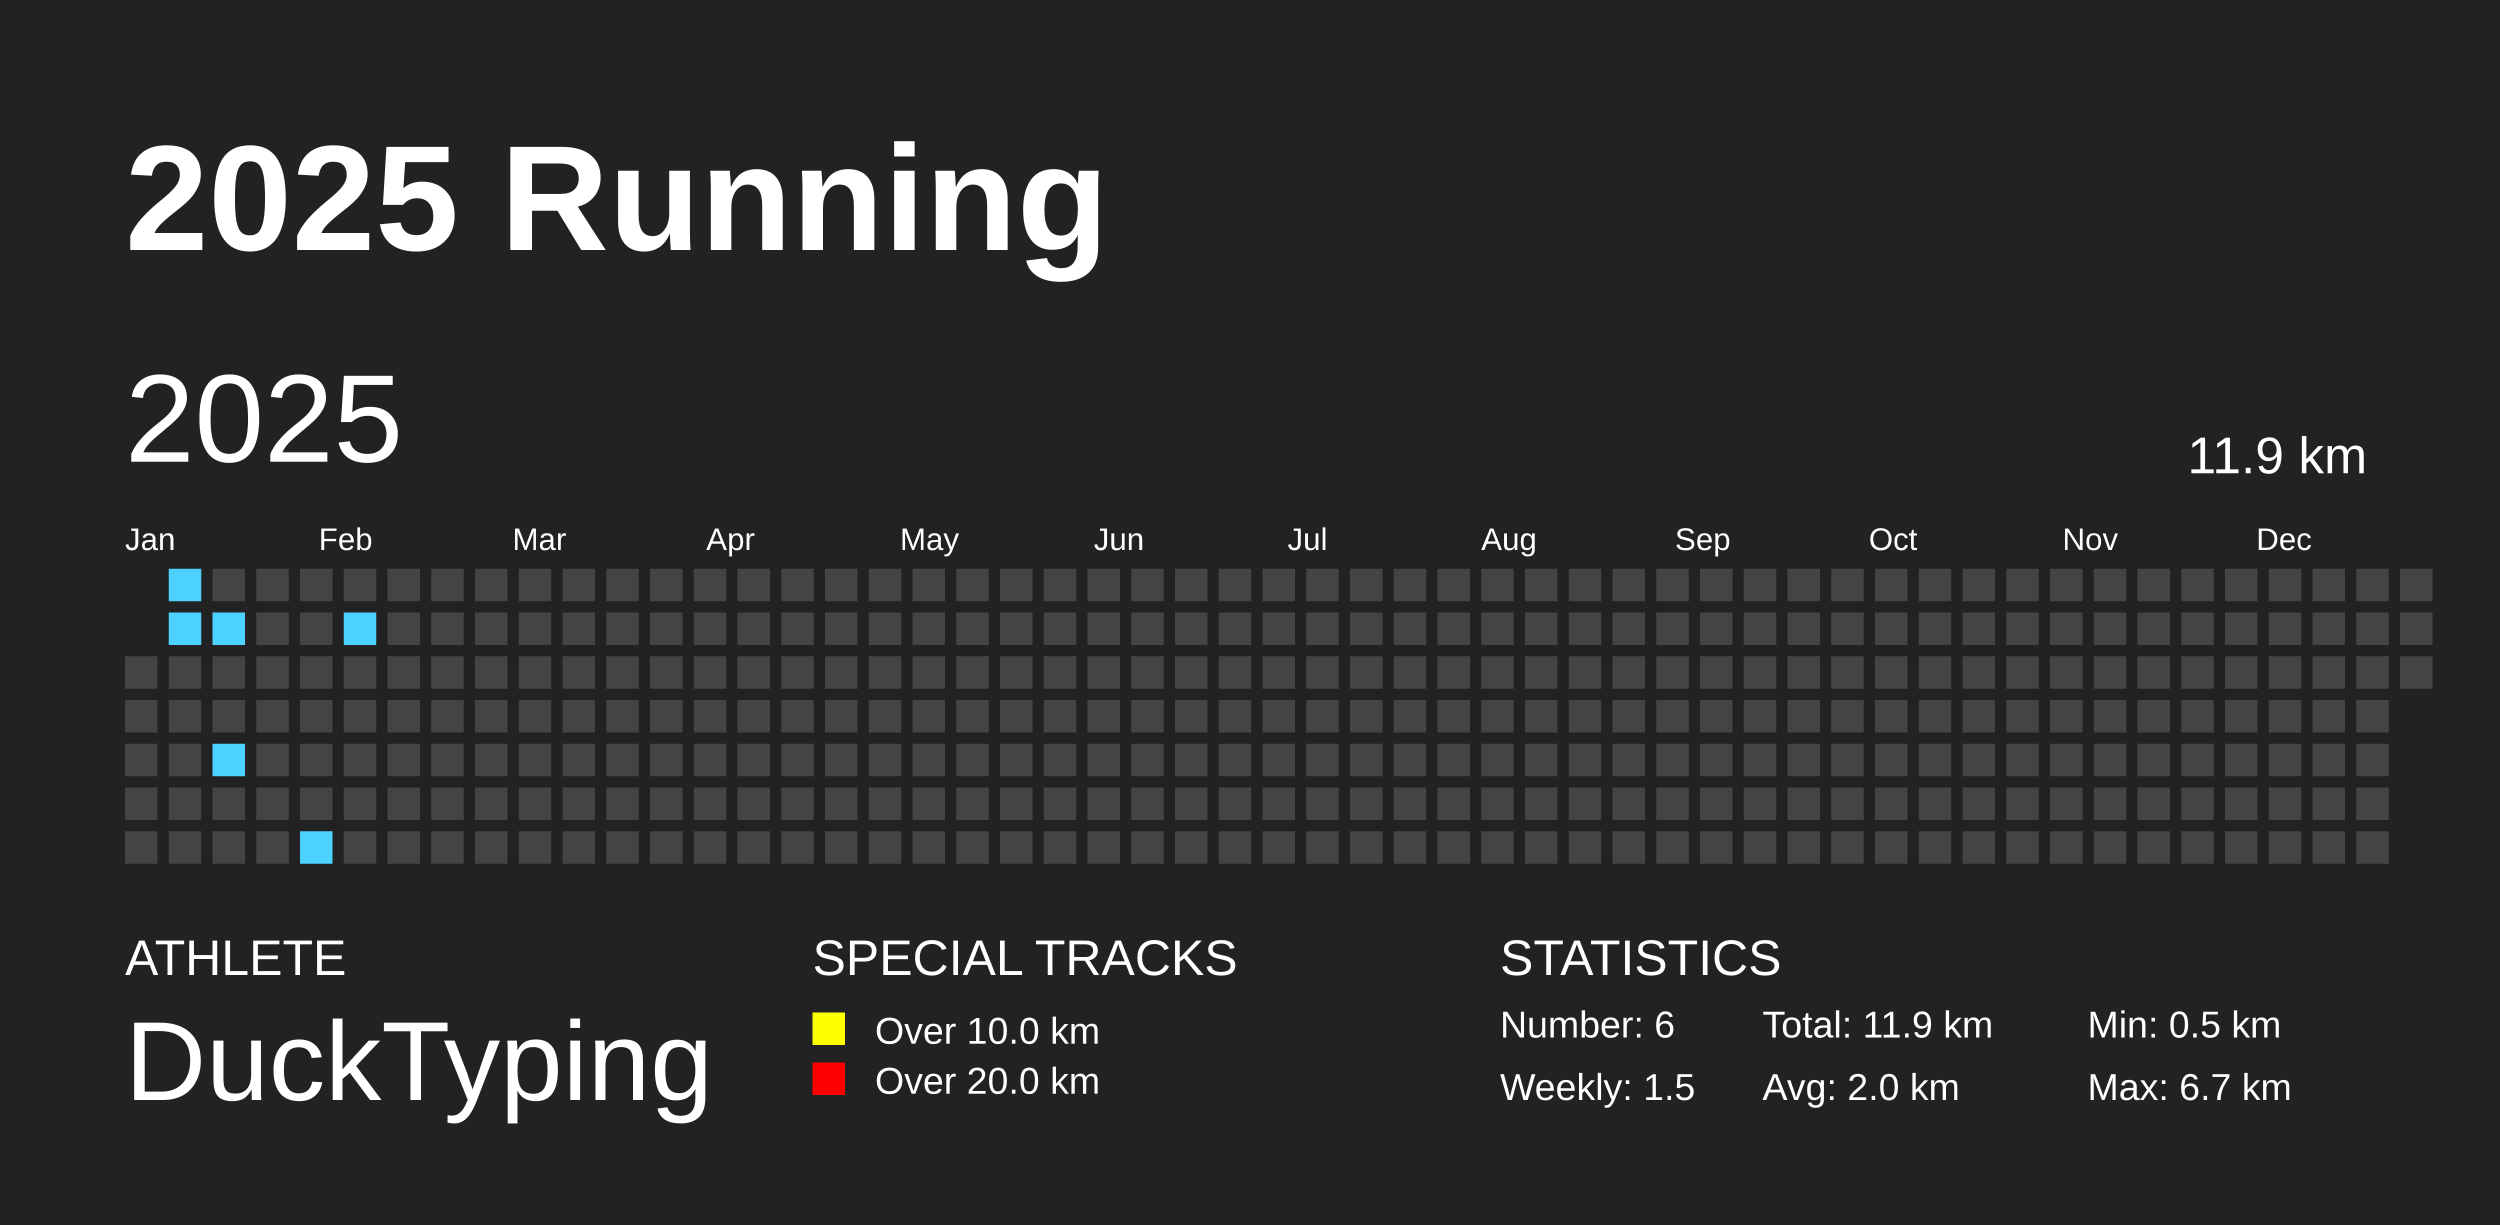
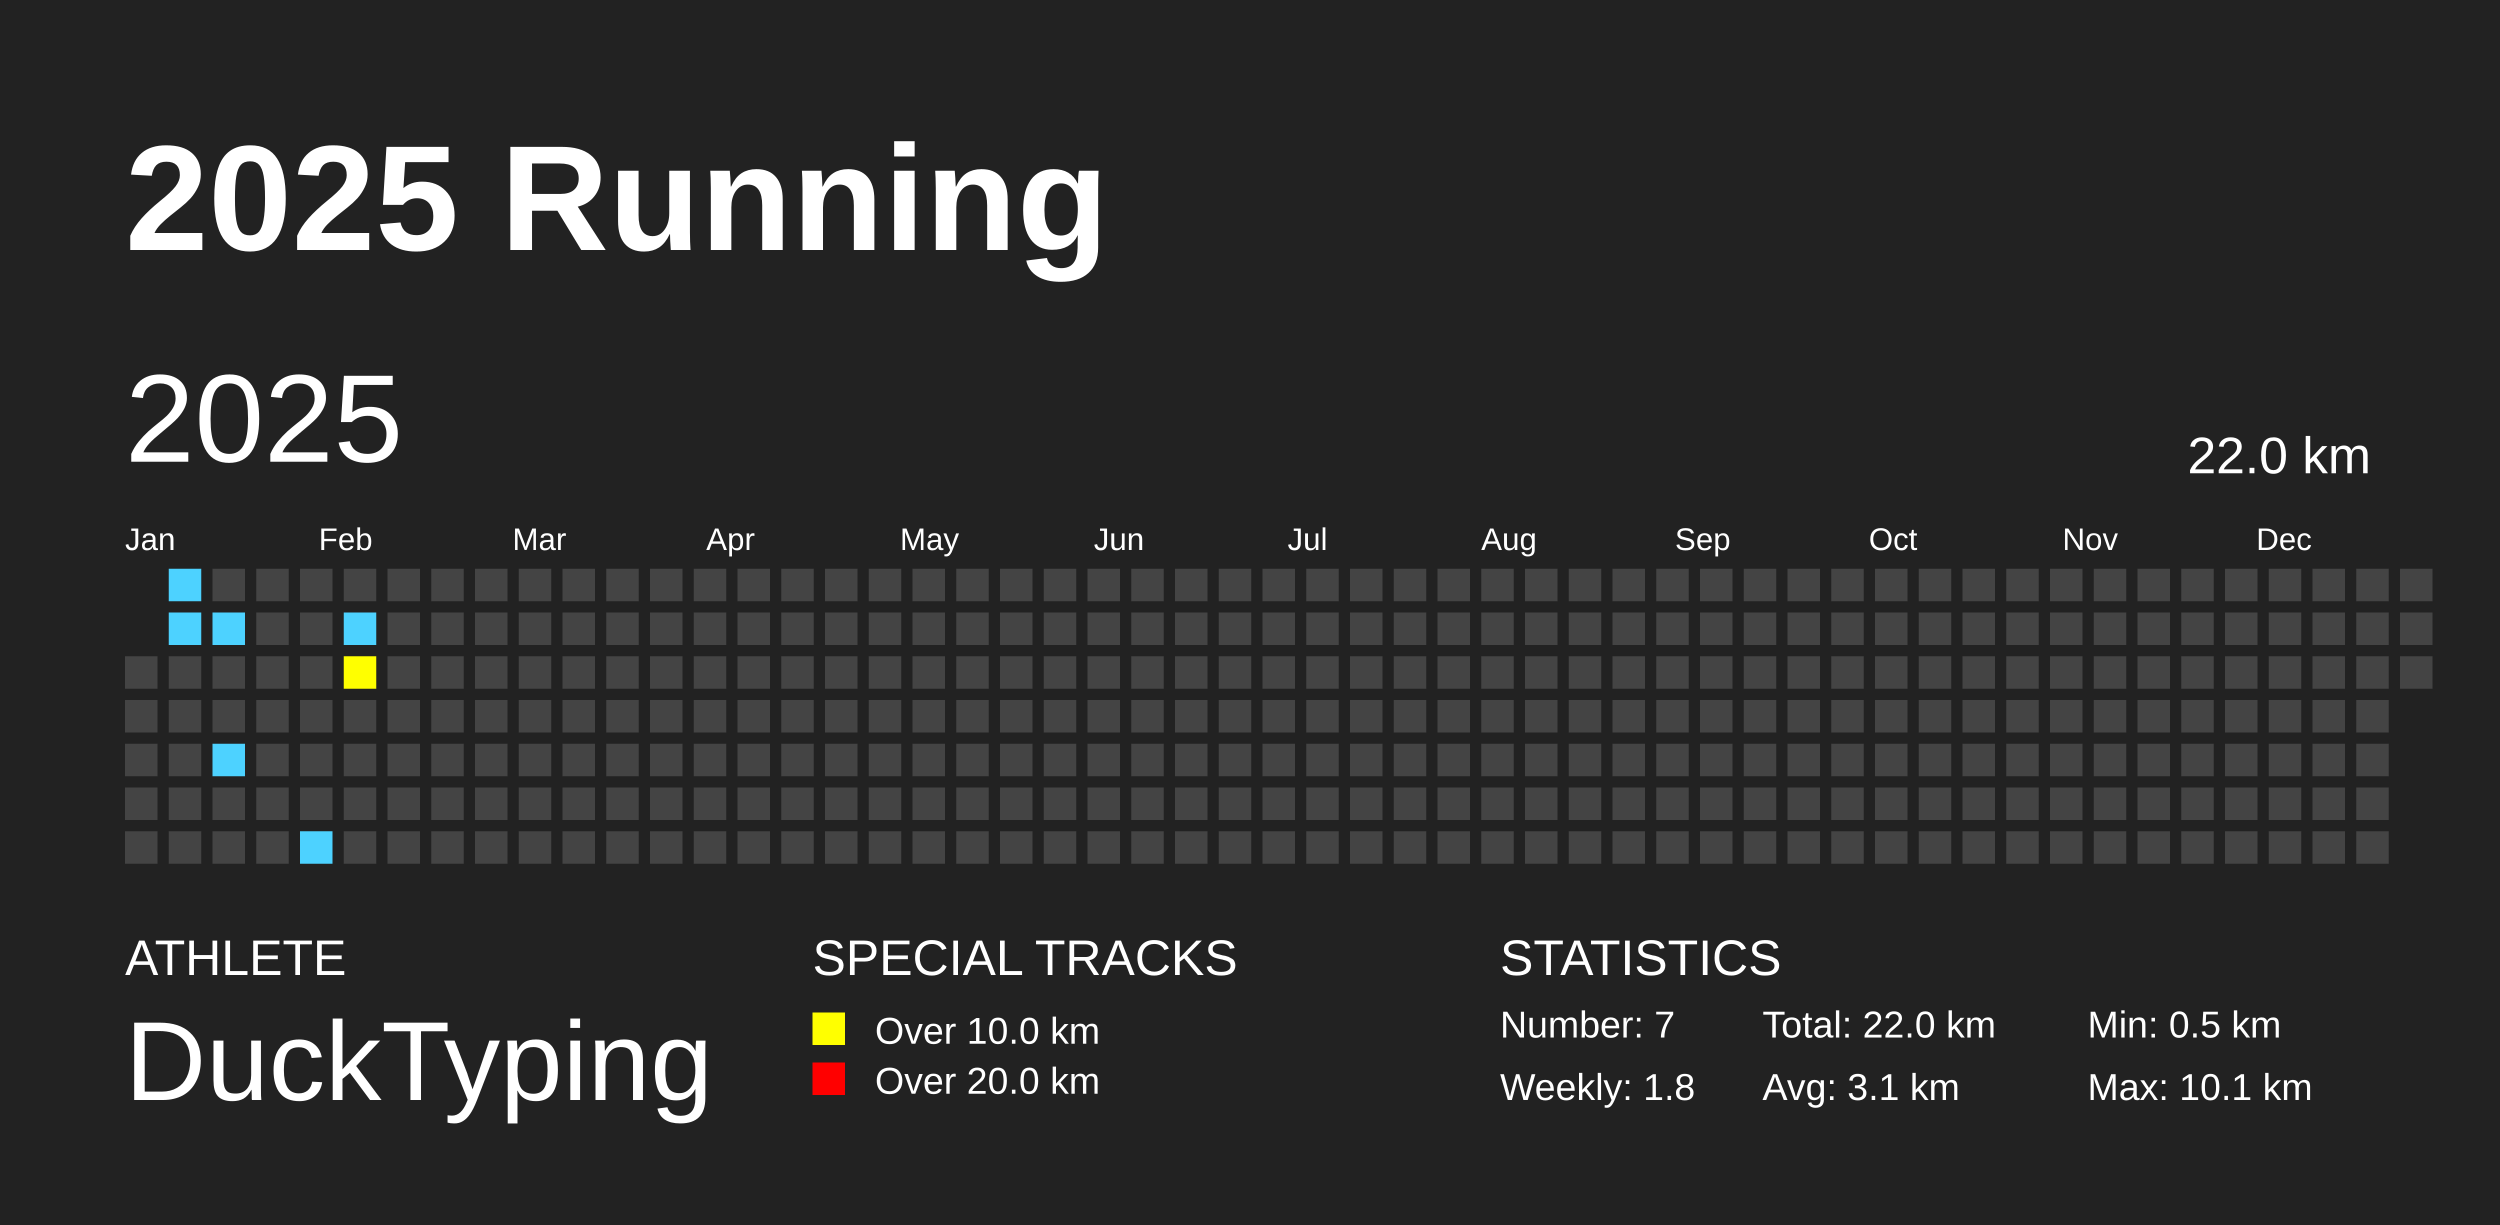
<svg xmlns="http://www.w3.org/2000/svg" baseProfile="full" height="98mm" version="1.1" viewBox="0,0,200,98" width="200mm">
  <defs />
  <rect fill="#222222" height="98" width="200" x="0" y="0" />
  <text fill="#FFFFFF" style="font-size:12px; font-family:Arial; font-weight:bold;" x="10" y="20">2025 Running</text>
  <text fill="#FFFFFF" style="font-size:4px; font-family:Arial" x="10" y="78">ATHLETE</text>
  <text fill="#FFFFFF" style="font-size:9px; font-family:Arial" x="10" y="88">DuckTyping</text>
  <text fill="#FFFFFF" style="font-size:4px; font-family:Arial" x="65" y="78">SPECIAL TRACKS</text>
  <rect fill="yellow" height="2.6" width="2.6" x="65" y="81" />
  <text fill="#FFFFFF" style="font-size:3px; font-family:Arial" x="70" y="83.5">Over 10.0 km</text>
  <rect fill="red" height="2.6" width="2.6" x="65" y="85" />
  <text fill="#FFFFFF" style="font-size:3px; font-family:Arial" x="70" y="87.5">Over 20.0 km</text>
  <text fill="#FFFFFF" style="font-size:4px; font-family:Arial" x="120" y="78">STATISTICS</text>
-   <text fill="#FFFFFF" style="font-size:3px; font-family:Arial" x="120" y="83">Number: 6</text>
-   <text fill="#FFFFFF" style="font-size:3px; font-family:Arial" x="120" y="88">Weekly: 1.5</text>
-   <text fill="#FFFFFF" style="font-size:3px; font-family:Arial" x="141" y="83">Total: 11.9 km</text>
-   <text fill="#FFFFFF" style="font-size:3px; font-family:Arial" x="141" y="88">Avg: 2.0 km</text>
+   <text fill="#FFFFFF" style="font-size:3px; font-family:Arial" x="120" y="83">Number: 7</text>
+   <text fill="#FFFFFF" style="font-size:3px; font-family:Arial" x="120" y="88">Weekly: 1.8</text>
+   <text fill="#FFFFFF" style="font-size:3px; font-family:Arial" x="141" y="83">Total: 22.0 km</text>
+   <text fill="#FFFFFF" style="font-size:3px; font-family:Arial" x="141" y="88">Avg: 3.1 km</text>
  <text fill="#FFFFFF" style="font-size:3px; font-family:Arial" x="167" y="83">Min: 0.5 km</text>
-   <text fill="#FFFFFF" style="font-size:3px; font-family:Arial" x="167" y="88">Max: 6.7 km</text>
+   <text fill="#FFFFFF" style="font-size:3px; font-family:Arial" x="167" y="88">Max: 10.1 km</text>
  <text dominant-baseline="hanging" fill="#FFFFFF" style="font-size:10.0px; font-family:Arial;" x="10" y="30">2025</text>
-   <text dominant-baseline="hanging" fill="#FFFFFF" style="font-size:4.125px; font-family:Arial;" x="175" y="35">11.9 km</text>
+   <text dominant-baseline="hanging" fill="#FFFFFF" style="font-size:4.125px; font-family:Arial;" x="175" y="35">22.0 km</text>
  <text fill="#FFFFFF" style="font-size:2.5px; font-family:Arial" x="10.0" y="44">Jan</text>
  <text fill="#FFFFFF" style="font-size:2.5px; font-family:Arial" x="25.5" y="44">Feb</text>
  <text fill="#FFFFFF" style="font-size:2.5px; font-family:Arial" x="41.0" y="44">Mar</text>
  <text fill="#FFFFFF" style="font-size:2.5px; font-family:Arial" x="56.5" y="44">Apr</text>
  <text fill="#FFFFFF" style="font-size:2.5px; font-family:Arial" x="72.0" y="44">May</text>
  <text fill="#FFFFFF" style="font-size:2.5px; font-family:Arial" x="87.5" y="44">Jun</text>
  <text fill="#FFFFFF" style="font-size:2.5px; font-family:Arial" x="103.0" y="44">Jul</text>
  <text fill="#FFFFFF" style="font-size:2.5px; font-family:Arial" x="118.5" y="44">Aug</text>
  <text fill="#FFFFFF" style="font-size:2.5px; font-family:Arial" x="134.0" y="44">Sep</text>
  <text fill="#FFFFFF" style="font-size:2.5px; font-family:Arial" x="149.5" y="44">Oct</text>
  <text fill="#FFFFFF" style="font-size:2.5px; font-family:Arial" x="165.0" y="44">Nov</text>
  <text fill="#FFFFFF" style="font-size:2.5px; font-family:Arial" x="180.5" y="44">Dec</text>
  <rect fill="#444444" height="2.6" width="2.6" x="10.0" y="52.5" />
  <rect fill="#444444" height="2.6" width="2.6" x="10.0" y="56.0" />
  <rect fill="#444444" height="2.6" width="2.6" x="10.0" y="59.5" />
  <rect fill="#444444" height="2.6" width="2.6" x="10.0" y="63.0" />
  <rect fill="#444444" height="2.6" width="2.6" x="10.0" y="66.5" />
  <rect fill="#4DD2FF" height="2.6" width="2.6" x="13.5" y="45.5" />
  <rect fill="#4DD2FF" height="2.6" width="2.6" x="13.5" y="49.0" />
  <rect fill="#444444" height="2.6" width="2.6" x="13.5" y="52.5" />
  <rect fill="#444444" height="2.6" width="2.6" x="13.5" y="56.0" />
  <rect fill="#444444" height="2.6" width="2.6" x="13.5" y="59.5" />
  <rect fill="#444444" height="2.6" width="2.6" x="13.5" y="63.0" />
  <rect fill="#444444" height="2.6" width="2.6" x="13.5" y="66.5" />
  <rect fill="#444444" height="2.6" width="2.6" x="17.0" y="45.5" />
  <rect fill="#4DD2FF" height="2.6" width="2.6" x="17.0" y="49.0" />
  <rect fill="#444444" height="2.6" width="2.6" x="17.0" y="52.5" />
  <rect fill="#444444" height="2.6" width="2.6" x="17.0" y="56.0" />
  <rect fill="#4DD2FF" height="2.6" width="2.6" x="17.0" y="59.5" />
  <rect fill="#444444" height="2.6" width="2.6" x="17.0" y="63.0" />
  <rect fill="#444444" height="2.6" width="2.6" x="17.0" y="66.5" />
  <rect fill="#444444" height="2.6" width="2.6" x="20.5" y="45.5" />
  <rect fill="#444444" height="2.6" width="2.6" x="20.5" y="49.0" />
  <rect fill="#444444" height="2.6" width="2.6" x="20.5" y="52.5" />
  <rect fill="#444444" height="2.6" width="2.6" x="20.5" y="56.0" />
  <rect fill="#444444" height="2.6" width="2.6" x="20.5" y="59.5" />
  <rect fill="#444444" height="2.6" width="2.6" x="20.5" y="63.0" />
  <rect fill="#444444" height="2.6" width="2.6" x="20.5" y="66.5" />
  <rect fill="#444444" height="2.6" width="2.6" x="24.0" y="45.5" />
  <rect fill="#444444" height="2.6" width="2.6" x="24.0" y="49.0" />
  <rect fill="#444444" height="2.6" width="2.6" x="24.0" y="52.5" />
  <rect fill="#444444" height="2.6" width="2.6" x="24.0" y="56.0" />
  <rect fill="#444444" height="2.6" width="2.6" x="24.0" y="59.5" />
  <rect fill="#444444" height="2.6" width="2.6" x="24.0" y="63.0" />
  <rect fill="#4DD2FF" height="2.6" width="2.6" x="24.0" y="66.5" />
  <rect fill="#444444" height="2.6" width="2.6" x="27.5" y="45.5" />
  <rect fill="#4DD2FF" height="2.6" width="2.6" x="27.5" y="49.0" />
-   <rect fill="#444444" height="2.6" width="2.6" x="27.5" y="52.5" />
+   <rect fill="yellow" height="2.6" width="2.6" x="27.5" y="52.5" />
  <rect fill="#444444" height="2.6" width="2.6" x="27.5" y="56.0" />
  <rect fill="#444444" height="2.6" width="2.6" x="27.5" y="59.5" />
  <rect fill="#444444" height="2.6" width="2.6" x="27.5" y="63.0" />
  <rect fill="#444444" height="2.6" width="2.6" x="27.5" y="66.5" />
  <rect fill="#444444" height="2.6" width="2.6" x="31.0" y="45.5" />
  <rect fill="#444444" height="2.6" width="2.6" x="31.0" y="49.0" />
  <rect fill="#444444" height="2.6" width="2.6" x="31.0" y="52.5" />
  <rect fill="#444444" height="2.6" width="2.6" x="31.0" y="56.0" />
  <rect fill="#444444" height="2.6" width="2.6" x="31.0" y="59.5" />
  <rect fill="#444444" height="2.6" width="2.6" x="31.0" y="63.0" />
  <rect fill="#444444" height="2.6" width="2.6" x="31.0" y="66.5" />
  <rect fill="#444444" height="2.6" width="2.6" x="34.5" y="45.5" />
  <rect fill="#444444" height="2.6" width="2.6" x="34.5" y="49.0" />
  <rect fill="#444444" height="2.6" width="2.6" x="34.5" y="52.5" />
  <rect fill="#444444" height="2.6" width="2.6" x="34.5" y="56.0" />
  <rect fill="#444444" height="2.6" width="2.6" x="34.5" y="59.5" />
  <rect fill="#444444" height="2.6" width="2.6" x="34.5" y="63.0" />
  <rect fill="#444444" height="2.6" width="2.6" x="34.5" y="66.5" />
  <rect fill="#444444" height="2.6" width="2.6" x="38.0" y="45.5" />
  <rect fill="#444444" height="2.6" width="2.6" x="38.0" y="49.0" />
  <rect fill="#444444" height="2.6" width="2.6" x="38.0" y="52.5" />
  <rect fill="#444444" height="2.6" width="2.6" x="38.0" y="56.0" />
  <rect fill="#444444" height="2.6" width="2.6" x="38.0" y="59.5" />
  <rect fill="#444444" height="2.6" width="2.6" x="38.0" y="63.0" />
  <rect fill="#444444" height="2.6" width="2.6" x="38.0" y="66.5" />
  <rect fill="#444444" height="2.6" width="2.6" x="41.5" y="45.5" />
  <rect fill="#444444" height="2.6" width="2.6" x="41.5" y="49.0" />
  <rect fill="#444444" height="2.6" width="2.6" x="41.5" y="52.5" />
  <rect fill="#444444" height="2.6" width="2.6" x="41.5" y="56.0" />
  <rect fill="#444444" height="2.6" width="2.6" x="41.5" y="59.5" />
  <rect fill="#444444" height="2.6" width="2.6" x="41.5" y="63.0" />
  <rect fill="#444444" height="2.6" width="2.6" x="41.5" y="66.5" />
  <rect fill="#444444" height="2.6" width="2.6" x="45.0" y="45.5" />
  <rect fill="#444444" height="2.6" width="2.6" x="45.0" y="49.0" />
  <rect fill="#444444" height="2.6" width="2.6" x="45.0" y="52.5" />
  <rect fill="#444444" height="2.6" width="2.6" x="45.0" y="56.0" />
  <rect fill="#444444" height="2.6" width="2.6" x="45.0" y="59.5" />
  <rect fill="#444444" height="2.6" width="2.6" x="45.0" y="63.0" />
  <rect fill="#444444" height="2.6" width="2.6" x="45.0" y="66.5" />
  <rect fill="#444444" height="2.6" width="2.6" x="48.5" y="45.5" />
  <rect fill="#444444" height="2.6" width="2.6" x="48.5" y="49.0" />
  <rect fill="#444444" height="2.6" width="2.6" x="48.5" y="52.5" />
  <rect fill="#444444" height="2.6" width="2.6" x="48.5" y="56.0" />
  <rect fill="#444444" height="2.6" width="2.6" x="48.5" y="59.5" />
  <rect fill="#444444" height="2.6" width="2.6" x="48.5" y="63.0" />
  <rect fill="#444444" height="2.6" width="2.6" x="48.5" y="66.5" />
  <rect fill="#444444" height="2.6" width="2.6" x="52.0" y="45.5" />
  <rect fill="#444444" height="2.6" width="2.6" x="52.0" y="49.0" />
  <rect fill="#444444" height="2.6" width="2.6" x="52.0" y="52.5" />
  <rect fill="#444444" height="2.6" width="2.6" x="52.0" y="56.0" />
  <rect fill="#444444" height="2.6" width="2.6" x="52.0" y="59.5" />
  <rect fill="#444444" height="2.6" width="2.6" x="52.0" y="63.0" />
  <rect fill="#444444" height="2.6" width="2.6" x="52.0" y="66.5" />
  <rect fill="#444444" height="2.6" width="2.6" x="55.5" y="45.5" />
  <rect fill="#444444" height="2.6" width="2.6" x="55.5" y="49.0" />
  <rect fill="#444444" height="2.6" width="2.6" x="55.5" y="52.5" />
  <rect fill="#444444" height="2.6" width="2.6" x="55.5" y="56.0" />
  <rect fill="#444444" height="2.6" width="2.6" x="55.5" y="59.5" />
  <rect fill="#444444" height="2.6" width="2.6" x="55.5" y="63.0" />
  <rect fill="#444444" height="2.6" width="2.6" x="55.5" y="66.5" />
  <rect fill="#444444" height="2.6" width="2.6" x="59.0" y="45.5" />
  <rect fill="#444444" height="2.6" width="2.6" x="59.0" y="49.0" />
  <rect fill="#444444" height="2.6" width="2.6" x="59.0" y="52.5" />
  <rect fill="#444444" height="2.6" width="2.6" x="59.0" y="56.0" />
  <rect fill="#444444" height="2.6" width="2.6" x="59.0" y="59.5" />
  <rect fill="#444444" height="2.6" width="2.6" x="59.0" y="63.0" />
  <rect fill="#444444" height="2.6" width="2.6" x="59.0" y="66.5" />
  <rect fill="#444444" height="2.6" width="2.6" x="62.5" y="45.5" />
  <rect fill="#444444" height="2.6" width="2.6" x="62.5" y="49.0" />
  <rect fill="#444444" height="2.6" width="2.6" x="62.5" y="52.5" />
  <rect fill="#444444" height="2.6" width="2.6" x="62.5" y="56.0" />
  <rect fill="#444444" height="2.6" width="2.6" x="62.5" y="59.5" />
  <rect fill="#444444" height="2.6" width="2.6" x="62.5" y="63.0" />
  <rect fill="#444444" height="2.6" width="2.6" x="62.5" y="66.5" />
  <rect fill="#444444" height="2.6" width="2.6" x="66.0" y="45.5" />
  <rect fill="#444444" height="2.6" width="2.6" x="66.0" y="49.0" />
  <rect fill="#444444" height="2.6" width="2.6" x="66.0" y="52.5" />
  <rect fill="#444444" height="2.6" width="2.6" x="66.0" y="56.0" />
  <rect fill="#444444" height="2.6" width="2.6" x="66.0" y="59.5" />
  <rect fill="#444444" height="2.6" width="2.6" x="66.0" y="63.0" />
  <rect fill="#444444" height="2.6" width="2.6" x="66.0" y="66.5" />
  <rect fill="#444444" height="2.6" width="2.6" x="69.5" y="45.5" />
  <rect fill="#444444" height="2.6" width="2.6" x="69.5" y="49.0" />
  <rect fill="#444444" height="2.6" width="2.6" x="69.5" y="52.5" />
  <rect fill="#444444" height="2.6" width="2.6" x="69.5" y="56.0" />
  <rect fill="#444444" height="2.6" width="2.6" x="69.5" y="59.5" />
  <rect fill="#444444" height="2.6" width="2.6" x="69.5" y="63.0" />
  <rect fill="#444444" height="2.6" width="2.6" x="69.5" y="66.5" />
  <rect fill="#444444" height="2.6" width="2.6" x="73.0" y="45.5" />
  <rect fill="#444444" height="2.6" width="2.6" x="73.0" y="49.0" />
  <rect fill="#444444" height="2.6" width="2.6" x="73.0" y="52.5" />
  <rect fill="#444444" height="2.6" width="2.6" x="73.0" y="56.0" />
  <rect fill="#444444" height="2.6" width="2.6" x="73.0" y="59.5" />
  <rect fill="#444444" height="2.6" width="2.6" x="73.0" y="63.0" />
  <rect fill="#444444" height="2.6" width="2.6" x="73.0" y="66.5" />
  <rect fill="#444444" height="2.6" width="2.6" x="76.5" y="45.5" />
  <rect fill="#444444" height="2.6" width="2.6" x="76.5" y="49.0" />
  <rect fill="#444444" height="2.6" width="2.6" x="76.5" y="52.5" />
  <rect fill="#444444" height="2.6" width="2.6" x="76.5" y="56.0" />
  <rect fill="#444444" height="2.6" width="2.6" x="76.5" y="59.5" />
  <rect fill="#444444" height="2.6" width="2.6" x="76.5" y="63.0" />
  <rect fill="#444444" height="2.6" width="2.6" x="76.5" y="66.5" />
  <rect fill="#444444" height="2.6" width="2.6" x="80.0" y="45.5" />
  <rect fill="#444444" height="2.6" width="2.6" x="80.0" y="49.0" />
  <rect fill="#444444" height="2.6" width="2.6" x="80.0" y="52.5" />
  <rect fill="#444444" height="2.6" width="2.6" x="80.0" y="56.0" />
  <rect fill="#444444" height="2.6" width="2.6" x="80.0" y="59.5" />
  <rect fill="#444444" height="2.6" width="2.6" x="80.0" y="63.0" />
  <rect fill="#444444" height="2.6" width="2.6" x="80.0" y="66.5" />
  <rect fill="#444444" height="2.6" width="2.6" x="83.5" y="45.5" />
  <rect fill="#444444" height="2.6" width="2.6" x="83.5" y="49.0" />
  <rect fill="#444444" height="2.6" width="2.6" x="83.5" y="52.5" />
  <rect fill="#444444" height="2.6" width="2.6" x="83.5" y="56.0" />
  <rect fill="#444444" height="2.6" width="2.6" x="83.5" y="59.5" />
  <rect fill="#444444" height="2.6" width="2.6" x="83.5" y="63.0" />
  <rect fill="#444444" height="2.6" width="2.6" x="83.5" y="66.5" />
  <rect fill="#444444" height="2.6" width="2.6" x="87.0" y="45.5" />
  <rect fill="#444444" height="2.6" width="2.6" x="87.0" y="49.0" />
  <rect fill="#444444" height="2.6" width="2.6" x="87.0" y="52.5" />
  <rect fill="#444444" height="2.6" width="2.6" x="87.0" y="56.0" />
  <rect fill="#444444" height="2.6" width="2.6" x="87.0" y="59.5" />
  <rect fill="#444444" height="2.6" width="2.6" x="87.0" y="63.0" />
  <rect fill="#444444" height="2.6" width="2.6" x="87.0" y="66.5" />
  <rect fill="#444444" height="2.6" width="2.6" x="90.5" y="45.5" />
  <rect fill="#444444" height="2.6" width="2.6" x="90.5" y="49.0" />
  <rect fill="#444444" height="2.6" width="2.6" x="90.5" y="52.5" />
  <rect fill="#444444" height="2.6" width="2.6" x="90.5" y="56.0" />
  <rect fill="#444444" height="2.6" width="2.6" x="90.5" y="59.5" />
  <rect fill="#444444" height="2.6" width="2.6" x="90.5" y="63.0" />
  <rect fill="#444444" height="2.6" width="2.6" x="90.5" y="66.5" />
  <rect fill="#444444" height="2.6" width="2.6" x="94.0" y="45.5" />
  <rect fill="#444444" height="2.6" width="2.6" x="94.0" y="49.0" />
  <rect fill="#444444" height="2.6" width="2.6" x="94.0" y="52.5" />
  <rect fill="#444444" height="2.6" width="2.6" x="94.0" y="56.0" />
  <rect fill="#444444" height="2.6" width="2.6" x="94.0" y="59.5" />
  <rect fill="#444444" height="2.6" width="2.6" x="94.0" y="63.0" />
  <rect fill="#444444" height="2.6" width="2.6" x="94.0" y="66.5" />
  <rect fill="#444444" height="2.6" width="2.6" x="97.5" y="45.5" />
  <rect fill="#444444" height="2.6" width="2.6" x="97.5" y="49.0" />
  <rect fill="#444444" height="2.6" width="2.6" x="97.5" y="52.5" />
  <rect fill="#444444" height="2.6" width="2.6" x="97.5" y="56.0" />
  <rect fill="#444444" height="2.6" width="2.6" x="97.5" y="59.5" />
  <rect fill="#444444" height="2.6" width="2.6" x="97.5" y="63.0" />
  <rect fill="#444444" height="2.6" width="2.6" x="97.5" y="66.5" />
  <rect fill="#444444" height="2.6" width="2.6" x="101.0" y="45.5" />
  <rect fill="#444444" height="2.6" width="2.6" x="101.0" y="49.0" />
  <rect fill="#444444" height="2.6" width="2.6" x="101.0" y="52.5" />
  <rect fill="#444444" height="2.6" width="2.6" x="101.0" y="56.0" />
  <rect fill="#444444" height="2.6" width="2.6" x="101.0" y="59.5" />
  <rect fill="#444444" height="2.6" width="2.6" x="101.0" y="63.0" />
  <rect fill="#444444" height="2.6" width="2.6" x="101.0" y="66.5" />
  <rect fill="#444444" height="2.6" width="2.6" x="104.5" y="45.5" />
  <rect fill="#444444" height="2.6" width="2.6" x="104.5" y="49.0" />
  <rect fill="#444444" height="2.6" width="2.6" x="104.5" y="52.5" />
  <rect fill="#444444" height="2.6" width="2.6" x="104.5" y="56.0" />
  <rect fill="#444444" height="2.6" width="2.6" x="104.5" y="59.5" />
  <rect fill="#444444" height="2.6" width="2.6" x="104.5" y="63.0" />
  <rect fill="#444444" height="2.6" width="2.6" x="104.5" y="66.5" />
  <rect fill="#444444" height="2.6" width="2.6" x="108.0" y="45.5" />
  <rect fill="#444444" height="2.6" width="2.6" x="108.0" y="49.0" />
  <rect fill="#444444" height="2.6" width="2.6" x="108.0" y="52.5" />
  <rect fill="#444444" height="2.6" width="2.6" x="108.0" y="56.0" />
  <rect fill="#444444" height="2.6" width="2.6" x="108.0" y="59.5" />
  <rect fill="#444444" height="2.6" width="2.6" x="108.0" y="63.0" />
  <rect fill="#444444" height="2.6" width="2.6" x="108.0" y="66.5" />
  <rect fill="#444444" height="2.6" width="2.6" x="111.5" y="45.5" />
  <rect fill="#444444" height="2.6" width="2.6" x="111.5" y="49.0" />
  <rect fill="#444444" height="2.6" width="2.6" x="111.5" y="52.5" />
  <rect fill="#444444" height="2.6" width="2.6" x="111.5" y="56.0" />
  <rect fill="#444444" height="2.6" width="2.6" x="111.5" y="59.5" />
  <rect fill="#444444" height="2.6" width="2.6" x="111.5" y="63.0" />
  <rect fill="#444444" height="2.6" width="2.6" x="111.5" y="66.5" />
  <rect fill="#444444" height="2.6" width="2.6" x="115.0" y="45.5" />
  <rect fill="#444444" height="2.6" width="2.6" x="115.0" y="49.0" />
  <rect fill="#444444" height="2.6" width="2.6" x="115.0" y="52.5" />
  <rect fill="#444444" height="2.6" width="2.6" x="115.0" y="56.0" />
  <rect fill="#444444" height="2.6" width="2.6" x="115.0" y="59.5" />
  <rect fill="#444444" height="2.6" width="2.6" x="115.0" y="63.0" />
  <rect fill="#444444" height="2.6" width="2.6" x="115.0" y="66.5" />
  <rect fill="#444444" height="2.6" width="2.6" x="118.5" y="45.5" />
  <rect fill="#444444" height="2.6" width="2.6" x="118.5" y="49.0" />
  <rect fill="#444444" height="2.6" width="2.6" x="118.5" y="52.5" />
  <rect fill="#444444" height="2.6" width="2.6" x="118.5" y="56.0" />
  <rect fill="#444444" height="2.6" width="2.6" x="118.5" y="59.5" />
  <rect fill="#444444" height="2.6" width="2.6" x="118.5" y="63.0" />
  <rect fill="#444444" height="2.6" width="2.6" x="118.5" y="66.5" />
  <rect fill="#444444" height="2.6" width="2.6" x="122.0" y="45.5" />
  <rect fill="#444444" height="2.6" width="2.6" x="122.0" y="49.0" />
  <rect fill="#444444" height="2.6" width="2.6" x="122.0" y="52.5" />
  <rect fill="#444444" height="2.6" width="2.6" x="122.0" y="56.0" />
  <rect fill="#444444" height="2.6" width="2.6" x="122.0" y="59.5" />
  <rect fill="#444444" height="2.6" width="2.6" x="122.0" y="63.0" />
  <rect fill="#444444" height="2.6" width="2.6" x="122.0" y="66.5" />
  <rect fill="#444444" height="2.6" width="2.6" x="125.5" y="45.5" />
  <rect fill="#444444" height="2.6" width="2.6" x="125.5" y="49.0" />
  <rect fill="#444444" height="2.6" width="2.6" x="125.5" y="52.5" />
  <rect fill="#444444" height="2.6" width="2.6" x="125.5" y="56.0" />
  <rect fill="#444444" height="2.6" width="2.6" x="125.5" y="59.5" />
  <rect fill="#444444" height="2.6" width="2.6" x="125.5" y="63.0" />
  <rect fill="#444444" height="2.6" width="2.6" x="125.5" y="66.5" />
  <rect fill="#444444" height="2.6" width="2.6" x="129.0" y="45.5" />
  <rect fill="#444444" height="2.6" width="2.6" x="129.0" y="49.0" />
  <rect fill="#444444" height="2.6" width="2.6" x="129.0" y="52.5" />
  <rect fill="#444444" height="2.6" width="2.6" x="129.0" y="56.0" />
  <rect fill="#444444" height="2.6" width="2.6" x="129.0" y="59.5" />
  <rect fill="#444444" height="2.6" width="2.6" x="129.0" y="63.0" />
  <rect fill="#444444" height="2.6" width="2.6" x="129.0" y="66.5" />
  <rect fill="#444444" height="2.6" width="2.6" x="132.5" y="45.5" />
  <rect fill="#444444" height="2.6" width="2.6" x="132.5" y="49.0" />
  <rect fill="#444444" height="2.6" width="2.6" x="132.5" y="52.5" />
  <rect fill="#444444" height="2.6" width="2.6" x="132.5" y="56.0" />
  <rect fill="#444444" height="2.6" width="2.6" x="132.5" y="59.5" />
  <rect fill="#444444" height="2.6" width="2.6" x="132.5" y="63.0" />
  <rect fill="#444444" height="2.6" width="2.6" x="132.5" y="66.5" />
  <rect fill="#444444" height="2.6" width="2.6" x="136.0" y="45.5" />
  <rect fill="#444444" height="2.6" width="2.6" x="136.0" y="49.0" />
  <rect fill="#444444" height="2.6" width="2.6" x="136.0" y="52.5" />
  <rect fill="#444444" height="2.6" width="2.6" x="136.0" y="56.0" />
  <rect fill="#444444" height="2.6" width="2.6" x="136.0" y="59.5" />
  <rect fill="#444444" height="2.6" width="2.6" x="136.0" y="63.0" />
  <rect fill="#444444" height="2.6" width="2.6" x="136.0" y="66.5" />
  <rect fill="#444444" height="2.6" width="2.6" x="139.5" y="45.5" />
  <rect fill="#444444" height="2.6" width="2.6" x="139.5" y="49.0" />
  <rect fill="#444444" height="2.6" width="2.6" x="139.5" y="52.5" />
  <rect fill="#444444" height="2.6" width="2.6" x="139.5" y="56.0" />
  <rect fill="#444444" height="2.6" width="2.6" x="139.5" y="59.5" />
  <rect fill="#444444" height="2.6" width="2.6" x="139.5" y="63.0" />
  <rect fill="#444444" height="2.6" width="2.6" x="139.5" y="66.5" />
  <rect fill="#444444" height="2.6" width="2.6" x="143.0" y="45.5" />
  <rect fill="#444444" height="2.6" width="2.6" x="143.0" y="49.0" />
  <rect fill="#444444" height="2.6" width="2.6" x="143.0" y="52.5" />
  <rect fill="#444444" height="2.6" width="2.6" x="143.0" y="56.0" />
  <rect fill="#444444" height="2.6" width="2.6" x="143.0" y="59.5" />
  <rect fill="#444444" height="2.6" width="2.6" x="143.0" y="63.0" />
  <rect fill="#444444" height="2.6" width="2.6" x="143.0" y="66.5" />
  <rect fill="#444444" height="2.6" width="2.6" x="146.5" y="45.5" />
  <rect fill="#444444" height="2.6" width="2.6" x="146.5" y="49.0" />
  <rect fill="#444444" height="2.6" width="2.6" x="146.5" y="52.5" />
  <rect fill="#444444" height="2.6" width="2.6" x="146.5" y="56.0" />
  <rect fill="#444444" height="2.6" width="2.6" x="146.5" y="59.5" />
  <rect fill="#444444" height="2.6" width="2.6" x="146.5" y="63.0" />
  <rect fill="#444444" height="2.6" width="2.6" x="146.5" y="66.5" />
  <rect fill="#444444" height="2.6" width="2.6" x="150.0" y="45.5" />
  <rect fill="#444444" height="2.6" width="2.6" x="150.0" y="49.0" />
  <rect fill="#444444" height="2.6" width="2.6" x="150.0" y="52.5" />
  <rect fill="#444444" height="2.6" width="2.6" x="150.0" y="56.0" />
  <rect fill="#444444" height="2.6" width="2.6" x="150.0" y="59.5" />
  <rect fill="#444444" height="2.6" width="2.6" x="150.0" y="63.0" />
  <rect fill="#444444" height="2.6" width="2.6" x="150.0" y="66.5" />
  <rect fill="#444444" height="2.6" width="2.6" x="153.5" y="45.5" />
  <rect fill="#444444" height="2.6" width="2.6" x="153.5" y="49.0" />
  <rect fill="#444444" height="2.6" width="2.6" x="153.5" y="52.5" />
  <rect fill="#444444" height="2.6" width="2.6" x="153.5" y="56.0" />
  <rect fill="#444444" height="2.6" width="2.6" x="153.5" y="59.5" />
  <rect fill="#444444" height="2.6" width="2.6" x="153.5" y="63.0" />
  <rect fill="#444444" height="2.6" width="2.6" x="153.5" y="66.5" />
  <rect fill="#444444" height="2.6" width="2.6" x="157.0" y="45.5" />
  <rect fill="#444444" height="2.6" width="2.6" x="157.0" y="49.0" />
  <rect fill="#444444" height="2.6" width="2.6" x="157.0" y="52.5" />
  <rect fill="#444444" height="2.6" width="2.6" x="157.0" y="56.0" />
  <rect fill="#444444" height="2.6" width="2.6" x="157.0" y="59.5" />
  <rect fill="#444444" height="2.6" width="2.6" x="157.0" y="63.0" />
  <rect fill="#444444" height="2.6" width="2.6" x="157.0" y="66.5" />
  <rect fill="#444444" height="2.6" width="2.6" x="160.5" y="45.5" />
  <rect fill="#444444" height="2.6" width="2.6" x="160.5" y="49.0" />
  <rect fill="#444444" height="2.6" width="2.6" x="160.5" y="52.5" />
  <rect fill="#444444" height="2.6" width="2.6" x="160.5" y="56.0" />
  <rect fill="#444444" height="2.6" width="2.6" x="160.5" y="59.5" />
  <rect fill="#444444" height="2.6" width="2.6" x="160.5" y="63.0" />
  <rect fill="#444444" height="2.6" width="2.6" x="160.5" y="66.5" />
  <rect fill="#444444" height="2.6" width="2.6" x="164.0" y="45.5" />
  <rect fill="#444444" height="2.6" width="2.6" x="164.0" y="49.0" />
  <rect fill="#444444" height="2.6" width="2.6" x="164.0" y="52.5" />
  <rect fill="#444444" height="2.6" width="2.6" x="164.0" y="56.0" />
  <rect fill="#444444" height="2.6" width="2.6" x="164.0" y="59.5" />
  <rect fill="#444444" height="2.6" width="2.6" x="164.0" y="63.0" />
  <rect fill="#444444" height="2.6" width="2.6" x="164.0" y="66.5" />
  <rect fill="#444444" height="2.6" width="2.6" x="167.5" y="45.5" />
  <rect fill="#444444" height="2.6" width="2.6" x="167.5" y="49.0" />
  <rect fill="#444444" height="2.6" width="2.6" x="167.5" y="52.5" />
  <rect fill="#444444" height="2.6" width="2.6" x="167.5" y="56.0" />
  <rect fill="#444444" height="2.6" width="2.6" x="167.5" y="59.5" />
  <rect fill="#444444" height="2.6" width="2.6" x="167.5" y="63.0" />
  <rect fill="#444444" height="2.6" width="2.6" x="167.5" y="66.5" />
  <rect fill="#444444" height="2.6" width="2.6" x="171.0" y="45.5" />
  <rect fill="#444444" height="2.6" width="2.6" x="171.0" y="49.0" />
  <rect fill="#444444" height="2.6" width="2.6" x="171.0" y="52.5" />
  <rect fill="#444444" height="2.6" width="2.6" x="171.0" y="56.0" />
  <rect fill="#444444" height="2.6" width="2.6" x="171.0" y="59.5" />
  <rect fill="#444444" height="2.6" width="2.6" x="171.0" y="63.0" />
  <rect fill="#444444" height="2.6" width="2.6" x="171.0" y="66.5" />
  <rect fill="#444444" height="2.6" width="2.6" x="174.5" y="45.5" />
  <rect fill="#444444" height="2.6" width="2.6" x="174.5" y="49.0" />
  <rect fill="#444444" height="2.6" width="2.6" x="174.5" y="52.5" />
  <rect fill="#444444" height="2.6" width="2.6" x="174.5" y="56.0" />
  <rect fill="#444444" height="2.6" width="2.6" x="174.5" y="59.5" />
  <rect fill="#444444" height="2.6" width="2.6" x="174.5" y="63.0" />
  <rect fill="#444444" height="2.6" width="2.6" x="174.5" y="66.5" />
  <rect fill="#444444" height="2.6" width="2.6" x="178.0" y="45.5" />
  <rect fill="#444444" height="2.6" width="2.6" x="178.0" y="49.0" />
  <rect fill="#444444" height="2.6" width="2.6" x="178.0" y="52.5" />
  <rect fill="#444444" height="2.6" width="2.6" x="178.0" y="56.0" />
  <rect fill="#444444" height="2.6" width="2.6" x="178.0" y="59.5" />
  <rect fill="#444444" height="2.6" width="2.6" x="178.0" y="63.0" />
  <rect fill="#444444" height="2.6" width="2.6" x="178.0" y="66.5" />
  <rect fill="#444444" height="2.6" width="2.6" x="181.5" y="45.5" />
  <rect fill="#444444" height="2.6" width="2.6" x="181.5" y="49.0" />
  <rect fill="#444444" height="2.6" width="2.6" x="181.5" y="52.5" />
  <rect fill="#444444" height="2.6" width="2.6" x="181.5" y="56.0" />
  <rect fill="#444444" height="2.6" width="2.6" x="181.5" y="59.5" />
  <rect fill="#444444" height="2.6" width="2.6" x="181.5" y="63.0" />
  <rect fill="#444444" height="2.6" width="2.6" x="181.5" y="66.5" />
  <rect fill="#444444" height="2.6" width="2.6" x="185.0" y="45.5" />
  <rect fill="#444444" height="2.6" width="2.6" x="185.0" y="49.0" />
  <rect fill="#444444" height="2.6" width="2.6" x="185.0" y="52.5" />
  <rect fill="#444444" height="2.6" width="2.6" x="185.0" y="56.0" />
  <rect fill="#444444" height="2.6" width="2.6" x="185.0" y="59.5" />
  <rect fill="#444444" height="2.6" width="2.6" x="185.0" y="63.0" />
  <rect fill="#444444" height="2.6" width="2.6" x="185.0" y="66.5" />
  <rect fill="#444444" height="2.6" width="2.6" x="188.5" y="45.5" />
  <rect fill="#444444" height="2.6" width="2.6" x="188.5" y="49.0" />
  <rect fill="#444444" height="2.6" width="2.6" x="188.5" y="52.5" />
  <rect fill="#444444" height="2.6" width="2.6" x="188.5" y="56.0" />
  <rect fill="#444444" height="2.6" width="2.6" x="188.5" y="59.5" />
  <rect fill="#444444" height="2.6" width="2.6" x="188.5" y="63.0" />
  <rect fill="#444444" height="2.6" width="2.6" x="188.5" y="66.5" />
  <rect fill="#444444" height="2.6" width="2.6" x="192.0" y="45.5" />
  <rect fill="#444444" height="2.6" width="2.6" x="192.0" y="49.0" />
  <rect fill="#444444" height="2.6" width="2.6" x="192.0" y="52.5" />
</svg>
